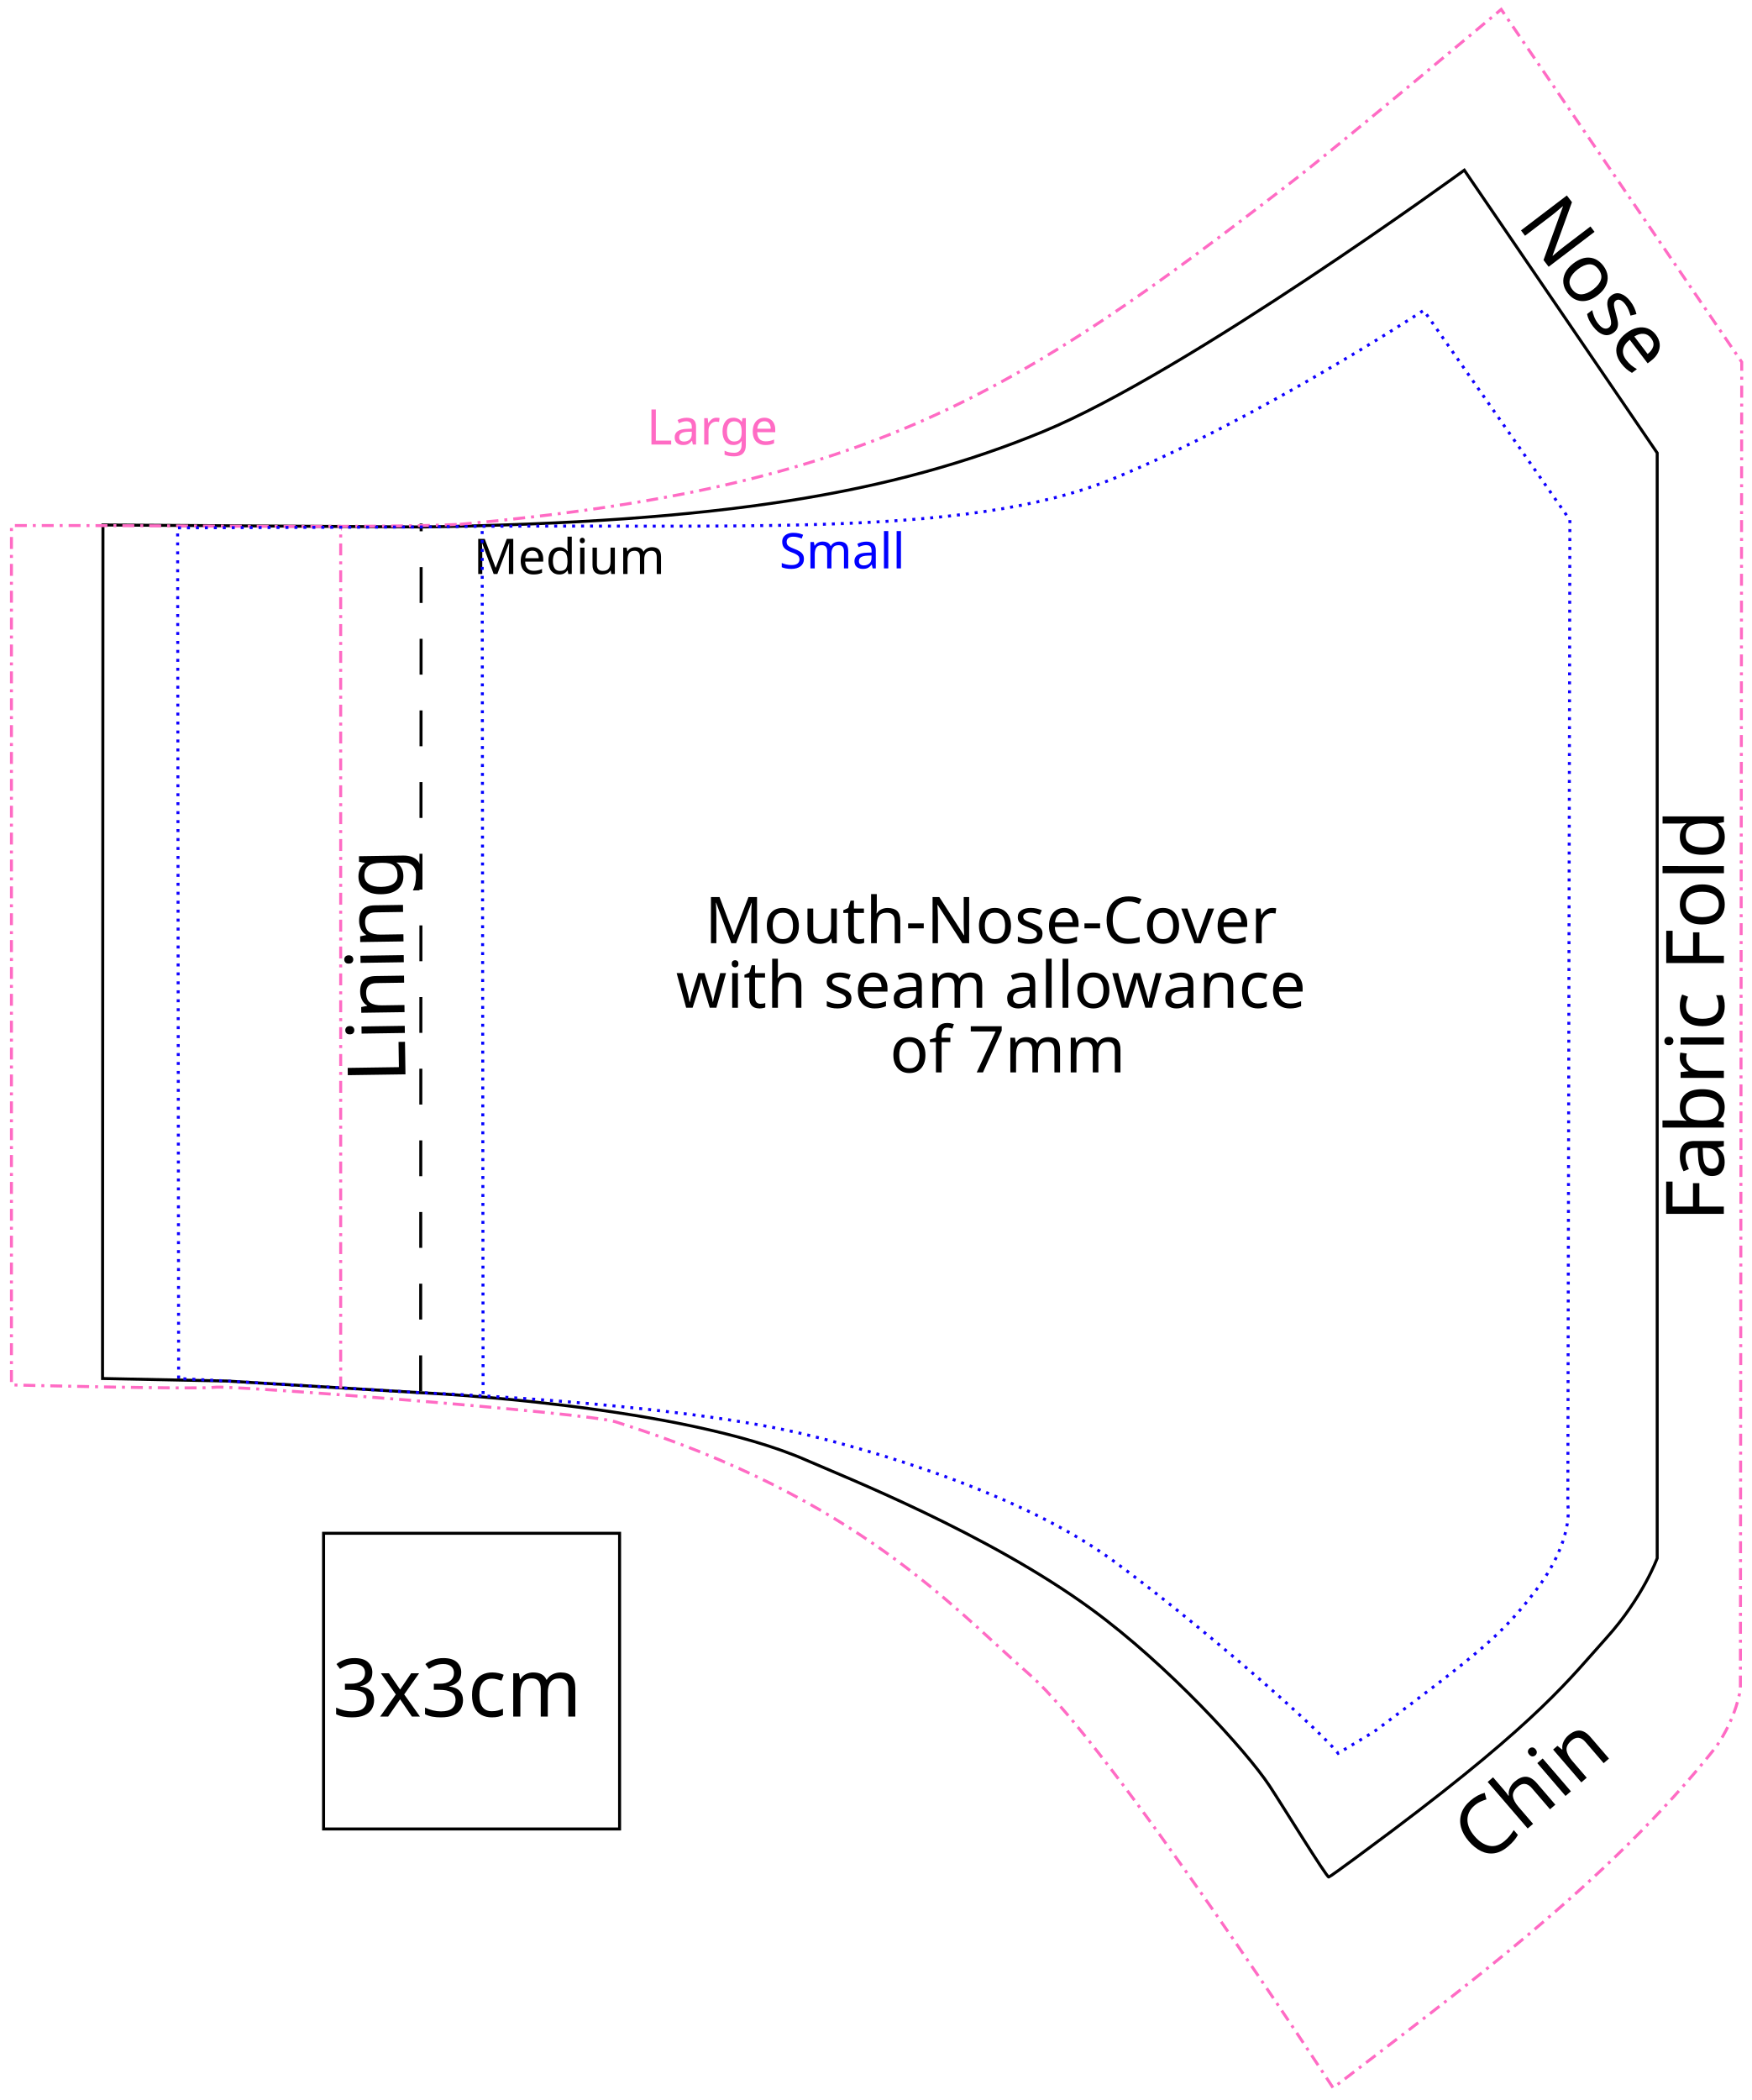
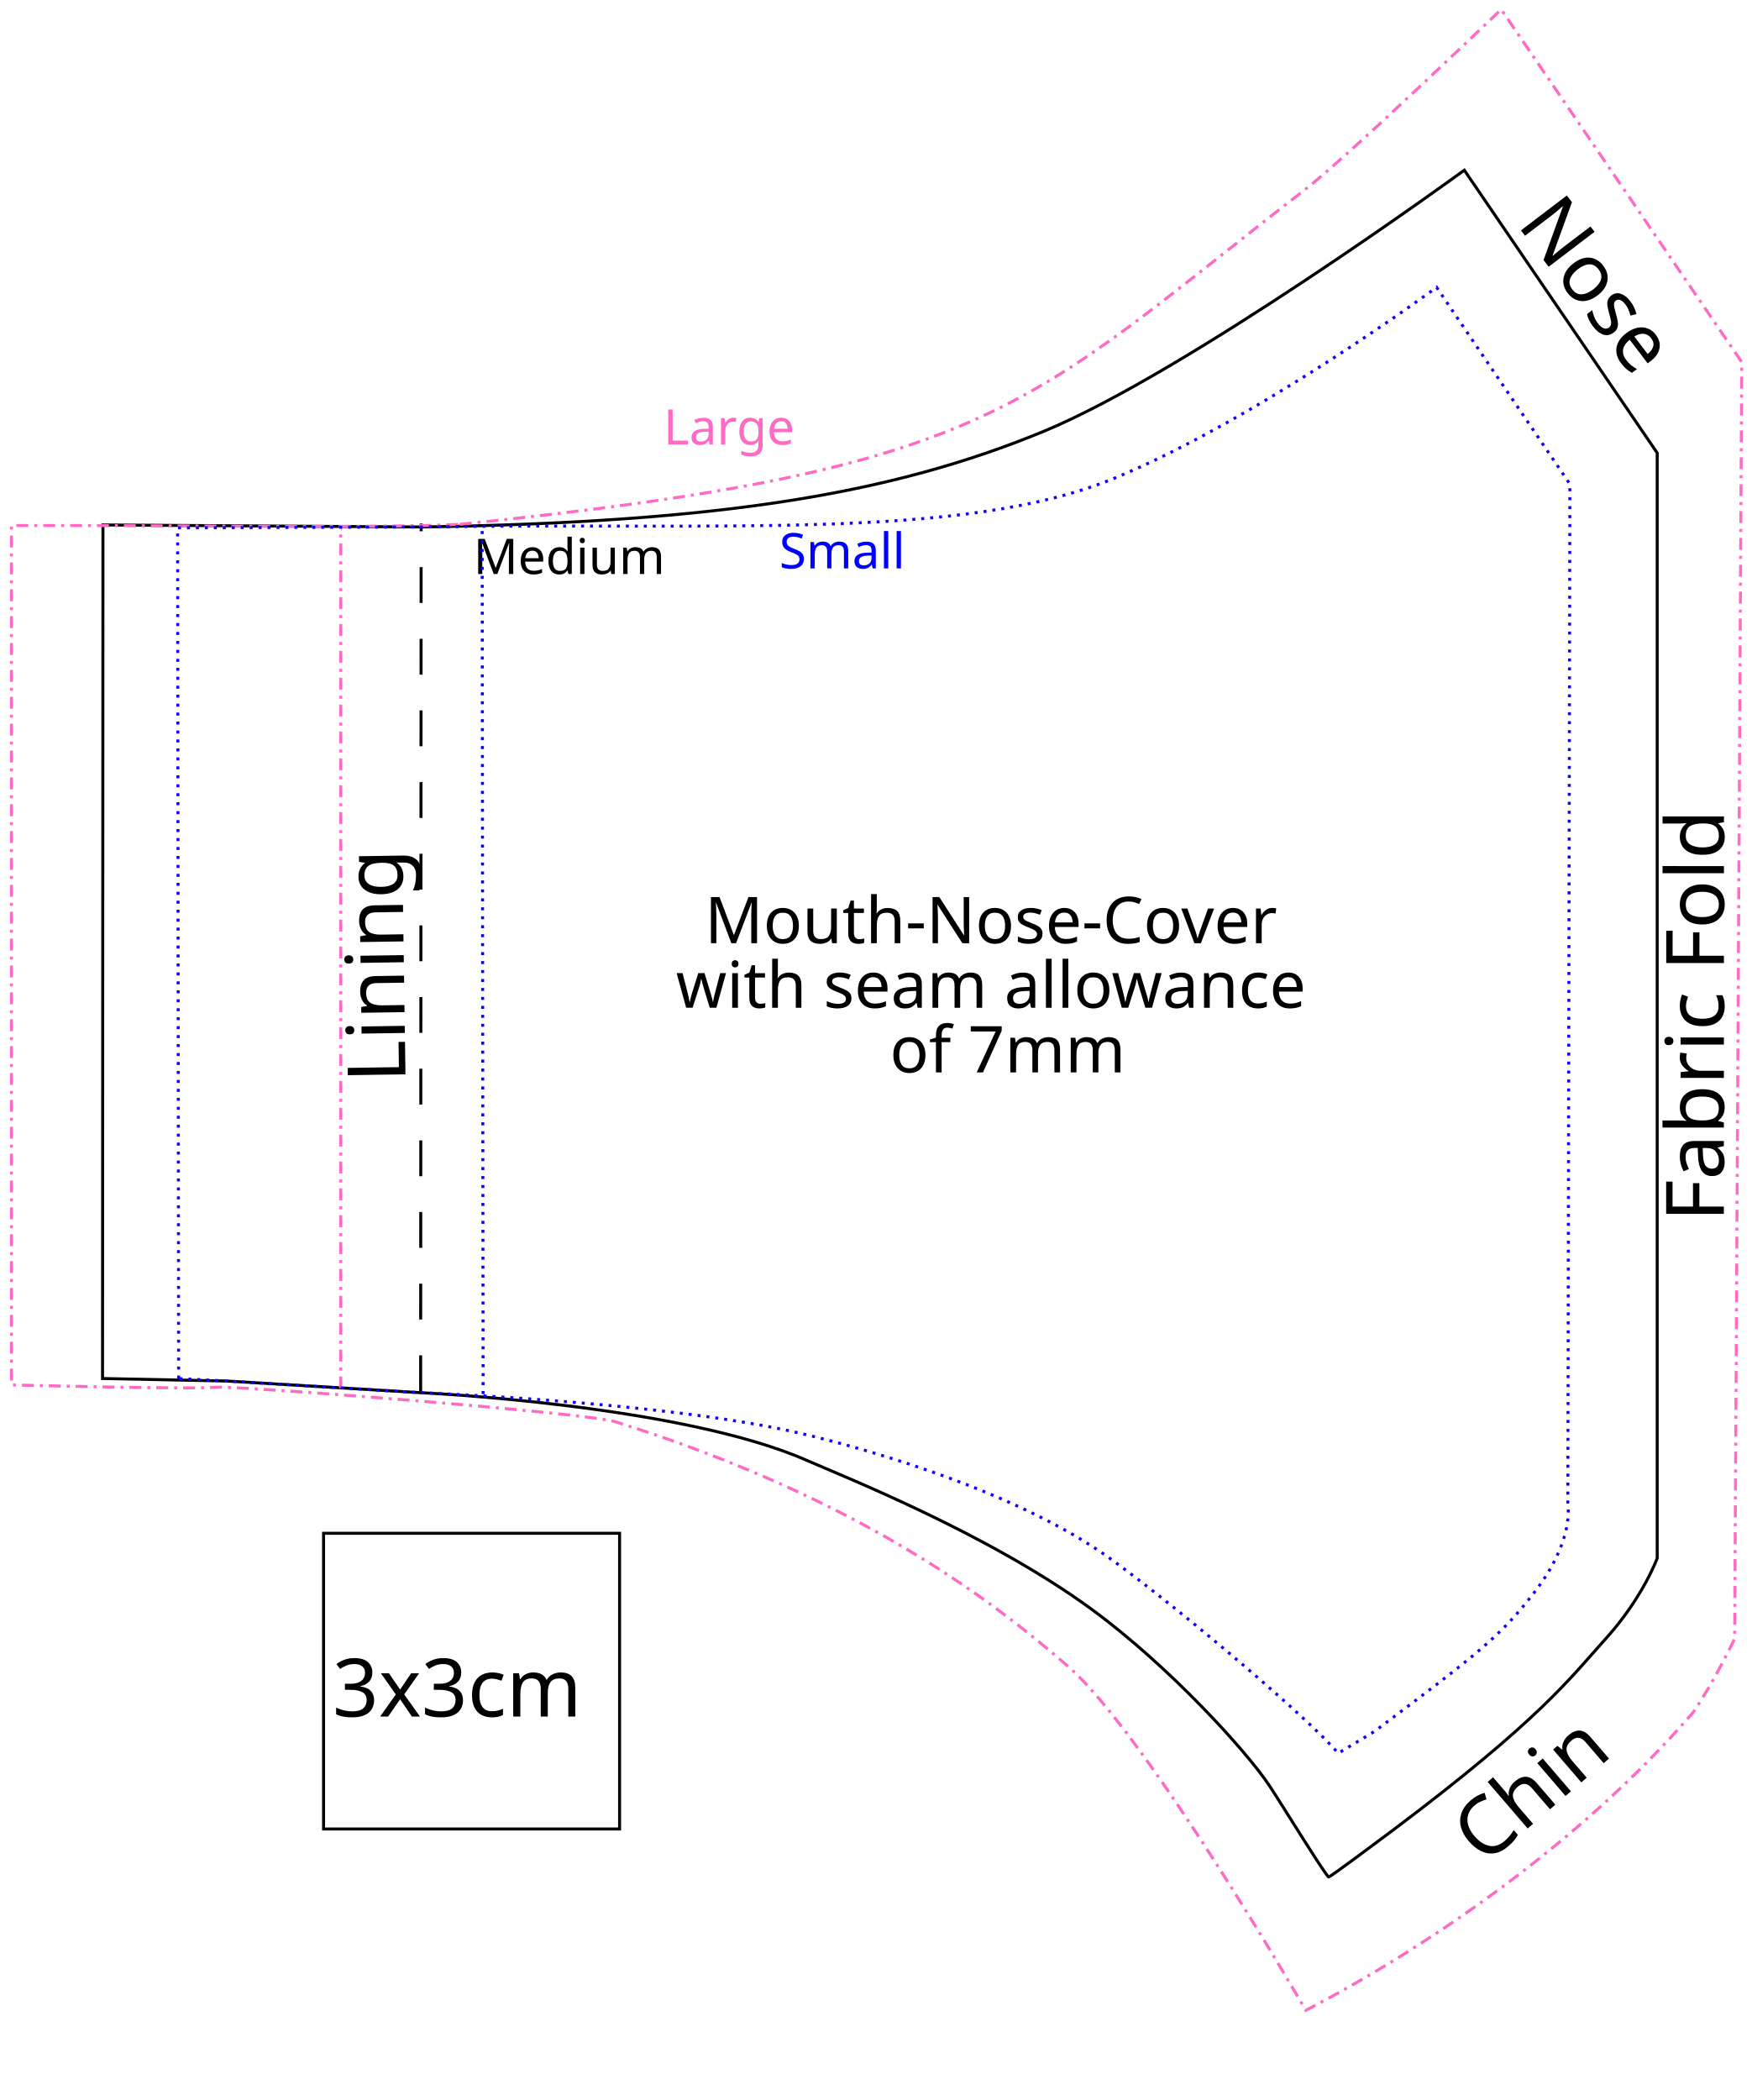
<svg xmlns="http://www.w3.org/2000/svg" version="1.1" id="svg2" width="176mm" height="211mm" viewBox="0 0 665.197 797.481">
  <defs id="defs6" />
  <g id="layer1" transform="translate(0,-325.0395)">
    <rect style="fill:none;stroke:#000000;stroke-width:1.134;stroke-miterlimit:4;stroke-dasharray:none;stroke-opacity:1" id="rect4524" width="112.427" height="112.29" x="122.894" y="907.308" ry="0" />
    <text xml:space="preserve" style="font-style:normal;font-weight:normal;font-size:92px;line-height:1.25;font-family:sans-serif;letter-spacing:0px;word-spacing:0px;fill:#000000;fill-opacity:1;stroke:none;stroke-width:2.3" x="126.29" y="976.906" id="text4528">
      <tspan id="tspan4526" x="126.29" y="976.906" style="font-style:normal;font-variant:normal;font-weight:normal;font-stretch:normal;font-size:30.667px;font-family:sans-serif;-inkscape-font-specification:'sans-serif, Normal';font-variant-ligatures:normal;font-variant-caps:normal;font-variant-numeric:normal;font-feature-settings:normal;text-align:start;writing-mode:lr-tb;text-anchor:start;stroke-width:2.3">3x3cm</tspan>
    </text>
    <text xml:space="preserve" style="font-style:normal;font-weight:normal;font-size:24.533px;line-height:1;font-family:sans-serif;letter-spacing:0px;word-spacing:0px;fill:#000000;fill-opacity:1;stroke:none;stroke-width:2.3" x="398.693" y="683.219" id="text4554">
      <tspan x="398.693" y="683.219" id="tspan4562" style="font-style:normal;font-variant:normal;font-weight:normal;font-stretch:normal;font-size:24.533px;font-family:sans-serif;-inkscape-font-specification:'sans-serif, Normal';font-variant-ligatures:normal;font-variant-caps:normal;font-variant-numeric:normal;font-feature-settings:normal;text-align:center;writing-mode:lr-tb;text-anchor:middle;stroke-width:2.3">Mouth-Nose-Cover</tspan>
-       <tspan x="398.693" y="707.753" style="font-style:normal;font-variant:normal;font-weight:normal;font-stretch:normal;font-size:24.533px;font-family:sans-serif;-inkscape-font-specification:'sans-serif, Normal';font-variant-ligatures:normal;font-variant-caps:normal;font-variant-numeric:normal;font-feature-settings:normal;text-align:center;writing-mode:lr-tb;text-anchor:middle;stroke-width:2.3" id="tspan851">with seam allowance</tspan>
-       <tspan x="398.693" y="732.286" style="font-style:normal;font-variant:normal;font-weight:normal;font-stretch:normal;font-size:24.533px;font-family:sans-serif;-inkscape-font-specification:'sans-serif, Normal';font-variant-ligatures:normal;font-variant-caps:normal;font-variant-numeric:normal;font-feature-settings:normal;text-align:center;writing-mode:lr-tb;text-anchor:middle;stroke-width:2.3" id="tspan853">of 7mm</tspan>
+       <tspan x="398.693" y="707.753" style="font-style:normal;font-variant:normal;font-weight:normal;font-stretch:normal;font-size:24.533px;font-family:sans-serif;-inkscape-font-specification:'sans-serif, Normal';font-variant-ligatures:normal;font-variant-caps:normal;font-variant-numeric:normal;font-feature-settings:normal;text-align:center;writing-mode:lr-tb;text-anchor:middle;stroke-width:2.3" id="tspan849">with seam allowance</tspan>
+       <tspan x="398.693" y="732.286" style="font-style:normal;font-variant:normal;font-weight:normal;font-stretch:normal;font-size:24.533px;font-family:sans-serif;-inkscape-font-specification:'sans-serif, Normal';font-variant-ligatures:normal;font-variant-caps:normal;font-variant-numeric:normal;font-feature-settings:normal;text-align:center;writing-mode:lr-tb;text-anchor:middle;stroke-width:2.3" id="tspan851">of 7mm</tspan>
    </text>
    <g id="g1089" transform="translate(-55.59255,6.13711)">
      <text transform="rotate(-90.84161)" id="text4532" y="198.887" x="-732.85" style="font-style:normal;font-weight:normal;font-size:92px;line-height:1.25;font-family:sans-serif;letter-spacing:0px;word-spacing:0px;fill:#000000;fill-opacity:1;stroke:none;stroke-width:2.3" xml:space="preserve">
        <tspan style="font-style:normal;font-variant:normal;font-weight:normal;font-stretch:normal;font-size:30.667px;font-family:sans-serif;-inkscape-font-specification:'sans-serif, Normal';font-variant-ligatures:normal;font-variant-caps:normal;font-variant-numeric:normal;font-feature-settings:normal;text-align:start;writing-mode:lr-tb;text-anchor:start;stroke-width:2.3" y="198.887" x="-732.85" id="tspan4530">Lining</tspan>
      </text>
      <text transform="rotate(-89.98344)" id="text4536" y="710.541" x="-782.629" style="font-style:normal;font-weight:normal;font-size:92px;line-height:1.25;font-family:sans-serif;letter-spacing:0px;word-spacing:0px;fill:#000000;fill-opacity:1;stroke:none;stroke-width:2.3" xml:space="preserve">
        <tspan style="font-size:30.667px;stroke-width:2.3" y="710.541" x="-782.629" id="tspan4534">Fabric Fold</tspan>
      </text>
      <text transform="rotate(52.71145)" id="text4540" y="-257.61" x="704.011" style="font-style:normal;font-weight:normal;font-size:92px;line-height:1.25;font-family:sans-serif;letter-spacing:0px;word-spacing:0px;fill:#000000;fill-opacity:1;stroke:none;stroke-width:2.3" xml:space="preserve">
        <tspan style="font-style:normal;font-variant:normal;font-weight:normal;font-stretch:normal;font-size:30.667px;font-family:sans-serif;-inkscape-font-specification:'sans-serif, Normal';font-variant-ligatures:normal;font-variant-caps:normal;font-variant-numeric:normal;font-feature-settings:normal;text-align:start;writing-mode:lr-tb;text-anchor:start;stroke-width:2.3" y="-257.61" x="704.011" id="tspan4538">Nose</tspan>
      </text>
      <text transform="rotate(-40.68795)" id="text4540-4" y="1182.852" x="-200.464" style="font-style:normal;font-weight:normal;font-size:92px;line-height:1.25;font-family:sans-serif;letter-spacing:0px;word-spacing:0px;fill:#000000;fill-opacity:1;stroke:none;stroke-width:2.3" xml:space="preserve">
        <tspan style="font-style:normal;font-variant:normal;font-weight:normal;font-stretch:normal;font-size:30.667px;font-family:sans-serif;-inkscape-font-specification:'sans-serif, Normal';font-variant-ligatures:normal;font-variant-caps:normal;font-variant-numeric:normal;font-feature-settings:normal;text-align:start;writing-mode:lr-tb;text-anchor:start;stroke-width:2.3" y="1182.852" x="-200.464" id="tspan4538-8">Chin</tspan>
      </text>
    </g>
    <g id="g1060" transform="translate(-55.59255,6.13711)">
      <path id="path856" d="m 94.536,842.396 0.16,-324.134 121.26,0.761 c 113.419,-1.823 178.121,-12.489 235.767,-36.203 54.919,-22.592 160.021,-99.29 160.021,-99.29 l 73.263,107.388 v 419.718 c 0,0 -5.398,14.845 -19.28,30.269 -13.881,15.424 -25.226,31.028 -81.167,73.07 -5.736,4.311 -23.521,17.544 -24.292,17.737 -0.771,0.193 -17.871,-27.622 -22.557,-34.703 -8.676,-13.11 -38.325,-45.651 -67.672,-67.093 C 430.797,901.244 375.947,879.609 361.879,873.426 313.868,852.327 215.354,847.785 215.354,847.785 l -73.648,-4.434 z" style="fill:none;stroke:#000000;stroke-width:1.134;stroke-linecap:butt;stroke-linejoin:miter;stroke-miterlimit:4;stroke-dasharray:none;stroke-opacity:1" />
      <path id="path858" d="m 215.354,847.206 0.193,-329.489" style="fill:none;stroke:#000000;stroke-width:1.134;stroke-linecap:butt;stroke-linejoin:miter;stroke-miterlimit:4;stroke-dasharray:13.606, 13.606;stroke-dashoffset:0;stroke-opacity:1" />
    </g>
    <text xml:space="preserve" style="font-style:normal;font-weight:normal;font-size:24.533px;line-height:1;font-family:sans-serif;letter-spacing:0px;word-spacing:0px;fill:#000000;fill-opacity:1;stroke:none;stroke-width:2.3" x="232.134" y="543.013" id="text4554-1">
      <tspan x="232.134" y="543.013" id="tspan4562-3" style="font-style:normal;font-variant:normal;font-weight:normal;font-stretch:normal;font-size:18.667px;font-family:sans-serif;-inkscape-font-specification:'sans-serif, Normal';font-variant-ligatures:normal;font-variant-caps:normal;font-variant-numeric:normal;font-feature-settings:normal;text-align:center;writing-mode:lr-tb;text-anchor:middle;stroke-width:2.3">Medium</tspan>
    </text>
-     <g id="g986">
-       <path id="path3715" d="m 174.624,524.162 c 155.098,-13.928 210.739,-48.656 316.763,-130.66 17.17,-13.28 78.779,-64.893 78.779,-64.893 l 91.347,133.917 -0.501,503.893 c 0,0 -1.272,10.488 -9.254,22.017 -40.694,51.333 -97.235,92.512 -145.446,129.482 0,0 -85.259,-130.825 -115.292,-156.975 -29.385,-25.586 -65.49,-67.248 -157.289,-95.987 -11.132,-3.485 -146.906,-13.984 -152.227,-13.097 -5.321,0.887 -77.157,-0.887 -77.157,-0.887 V 524.605 c 56.759,-0.148 140.443,1.097 170.278,-0.443 z" style="fill:none;stroke:#ff6bc4;stroke-width:1.134;stroke-linecap:butt;stroke-linejoin:miter;stroke-miterlimit:4;stroke-dasharray:4.535, 2.268, 1.134, 2.268;stroke-dashoffset:0;stroke-opacity:1" />
-       <path id="path3717" d="M 129.394,852.302 V 525.936 h 0.443" style="fill:none;stroke:#ff6bc4;stroke-width:1.134;stroke-linecap:butt;stroke-linejoin:miter;stroke-miterlimit:4;stroke-dasharray:4.535, 2.268, 1.134, 2.268;stroke-dashoffset:0;stroke-opacity:1" />
-       <text id="text4554-1-9" y="493.862" x="292.828" style="font-style:normal;font-weight:normal;font-size:24.533px;line-height:1;font-family:sans-serif;letter-spacing:0px;word-spacing:0px;fill:#ff6bc4;fill-opacity:1;stroke:none;stroke-width:2.3;" xml:space="preserve">
-         <tspan style="font-style:normal;font-variant:normal;font-weight:normal;font-stretch:normal;font-size:18.667px;font-family:sans-serif;-inkscape-font-specification:'sans-serif, Normal';font-variant-ligatures:normal;font-variant-caps:normal;font-variant-numeric:normal;font-feature-settings:normal;text-align:center;writing-mode:lr-tb;text-anchor:middle;fill:#ff6bc4;fill-opacity:1;stroke-width:2.3;" id="tspan4562-3-0" y="493.862" x="292.828">Large</tspan>
-       </text>
-     </g>
-     <path style="fill:none;stroke:#1000ff;stroke-width:1.134;stroke-linecap:butt;stroke-linejoin:miter;stroke-miterlimit:4;stroke-dasharray:1.134, 2.268;stroke-dashoffset:0;stroke-opacity:1" d="m 67.845,848.533 -0.386,-323.043 92.904,-0.329 c 113.419,-1.823 205.112,5.248 262.758,-18.466 54.919,-22.592 117.606,-63.816 117.606,-63.816 l 55.525,79.625 -0.787,374.086 c 0,0 2.648,13.216 -12.597,33.002 -12.665,16.437 -20.766,22.95 -60.894,52.995 l -13.745,8.278 C 499.168,979.683 451.889,938.987 422.543,917.545 383.302,888.872 318.175,872.606 303.202,869.153 251.919,857.323 159.761,853.922 159.761,853.922 l -73.648,-4.434 z" id="path856-6" />
+     <path style="fill:none;stroke:#ff6bc4;stroke-width:1.134;stroke-linecap:butt;stroke-linejoin:miter;stroke-miterlimit:4;stroke-dasharray:4.535, 2.268, 1.134, 2.268;stroke-dashoffset:0;stroke-opacity:1" d="m 174.624,524.162 c 204.454,-20.869 214.594,-44.8 320.619,-126.804 17.17,-13.28 74.923,-68.749 74.923,-68.749 l 91.347,133.917 -2.683,484.807 c 0,0 -7.816,16.487 -15.798,28.016 -43.42,50.242 -102.143,89.786 -147.082,113.123 0,0 -60.246,-104.463 -90.279,-130.613 -29.385,-25.586 -80.142,-64.163 -171.941,-92.903 -11.132,-3.485 -146.906,-13.984 -152.227,-13.097 -5.321,0.887 -77.157,-0.887 -77.157,-0.887 V 524.605 c 56.759,-0.148 140.443,1.097 170.278,-0.443 z" id="path3715" />
+     <path style="fill:none;stroke:#ff6bc4;stroke-width:1.134;stroke-linecap:butt;stroke-linejoin:miter;stroke-miterlimit:4;stroke-dasharray:4.535, 2.268, 1.134, 2.268;stroke-dashoffset:0;stroke-opacity:1" d="M 129.394,852.302 V 525.936 h 0.443" id="path3717" />
+     <text xml:space="preserve" style="font-style:normal;font-weight:normal;font-size:24.533px;line-height:1;font-family:sans-serif;letter-spacing:0px;word-spacing:0px;fill:#ff6bc4;fill-opacity:1;stroke:none;stroke-width:2.3" x="292.828" y="493.862" id="text4554-1-9">
+       <tspan x="292.828" y="493.862" id="tspan4562-3-0" style="font-style:normal;font-variant:normal;font-weight:normal;font-stretch:normal;font-size:18.667px;font-family:sans-serif;-inkscape-font-specification:'sans-serif, Normal';font-variant-ligatures:normal;font-variant-caps:normal;font-variant-numeric:normal;font-feature-settings:normal;text-align:center;writing-mode:lr-tb;text-anchor:middle;fill:#ff6bc4;fill-opacity:1;stroke-width:2.3">Large</tspan>
+     </text>
+     <path style="fill:none;stroke:#1000ff;stroke-width:1.134;stroke-linecap:butt;stroke-linejoin:miter;stroke-miterlimit:4;stroke-dasharray:1.134, 2.268;stroke-dashoffset:0;stroke-opacity:1" d="m 67.845,848.533 -0.386,-323.043 92.904,-0.329 c 113.419,-1.823 205.112,5.248 262.758,-18.466 54.919,-22.592 122.514,-72.541 122.514,-72.541 l 50.618,74.717 -0.787,387.719 c 0,0 2.648,13.216 -12.597,33.002 -12.665,16.437 -20.766,22.95 -60.894,52.995 l -13.745,8.278 C 499.168,979.683 451.889,938.987 422.543,917.545 383.302,888.872 318.175,872.606 303.202,869.153 251.919,857.323 159.761,853.922 159.761,853.922 l -73.648,-4.434 z" id="path856-6" />
    <path style="fill:none;stroke:#0000ff;stroke-width:1.134;stroke-linecap:butt;stroke-linejoin:miter;stroke-miterlimit:4;stroke-dasharray:1.134, 2.268;stroke-dashoffset:0;stroke-opacity:1" d="M 183.482,854.434 183.13,525.217" id="path858-4" />
    <text xml:space="preserve" style="font-style:normal;font-weight:normal;font-size:24.533px;line-height:1;font-family:sans-serif;letter-spacing:0px;word-spacing:0px;fill:#0000ff;fill-opacity:1;stroke:none;stroke-width:2.3" x="335.813" y="540.891" id="text4554-1-95">
      <tspan x="335.813" y="540.891" id="tspan4562-3-04" style="font-style:normal;font-variant:normal;font-weight:normal;font-stretch:normal;font-size:18.667px;font-family:sans-serif;-inkscape-font-specification:'sans-serif, Normal';font-variant-ligatures:normal;font-variant-caps:normal;font-variant-numeric:normal;font-feature-settings:normal;text-align:center;writing-mode:lr-tb;text-anchor:middle;fill:#0000ff;fill-opacity:1;stroke-width:2.3">Small</tspan>
    </text>
-     <flowRoot xml:space="preserve" id="flowRoot968" style="fill:black;fill-opacity:1;stroke:none;font-family:sans-serif;font-style:normal;font-weight:normal;font-size:10.667px;line-height:1;letter-spacing:0px;word-spacing:0px">
+     <flowRoot xml:space="preserve" id="flowRoot968" style="font-style:normal;font-weight:normal;font-size:10.667px;line-height:1;font-family:sans-serif;letter-spacing:0px;word-spacing:0px;fill:#000000;fill-opacity:1;stroke:none">
      <flowRegion id="flowRegion970">
        <rect id="rect972" width="706.407" height="726.458" x="720.288" y="-84.757" />
      </flowRegion>
      <flowPara id="flowPara974" />
    </flowRoot>
  </g>
</svg>
